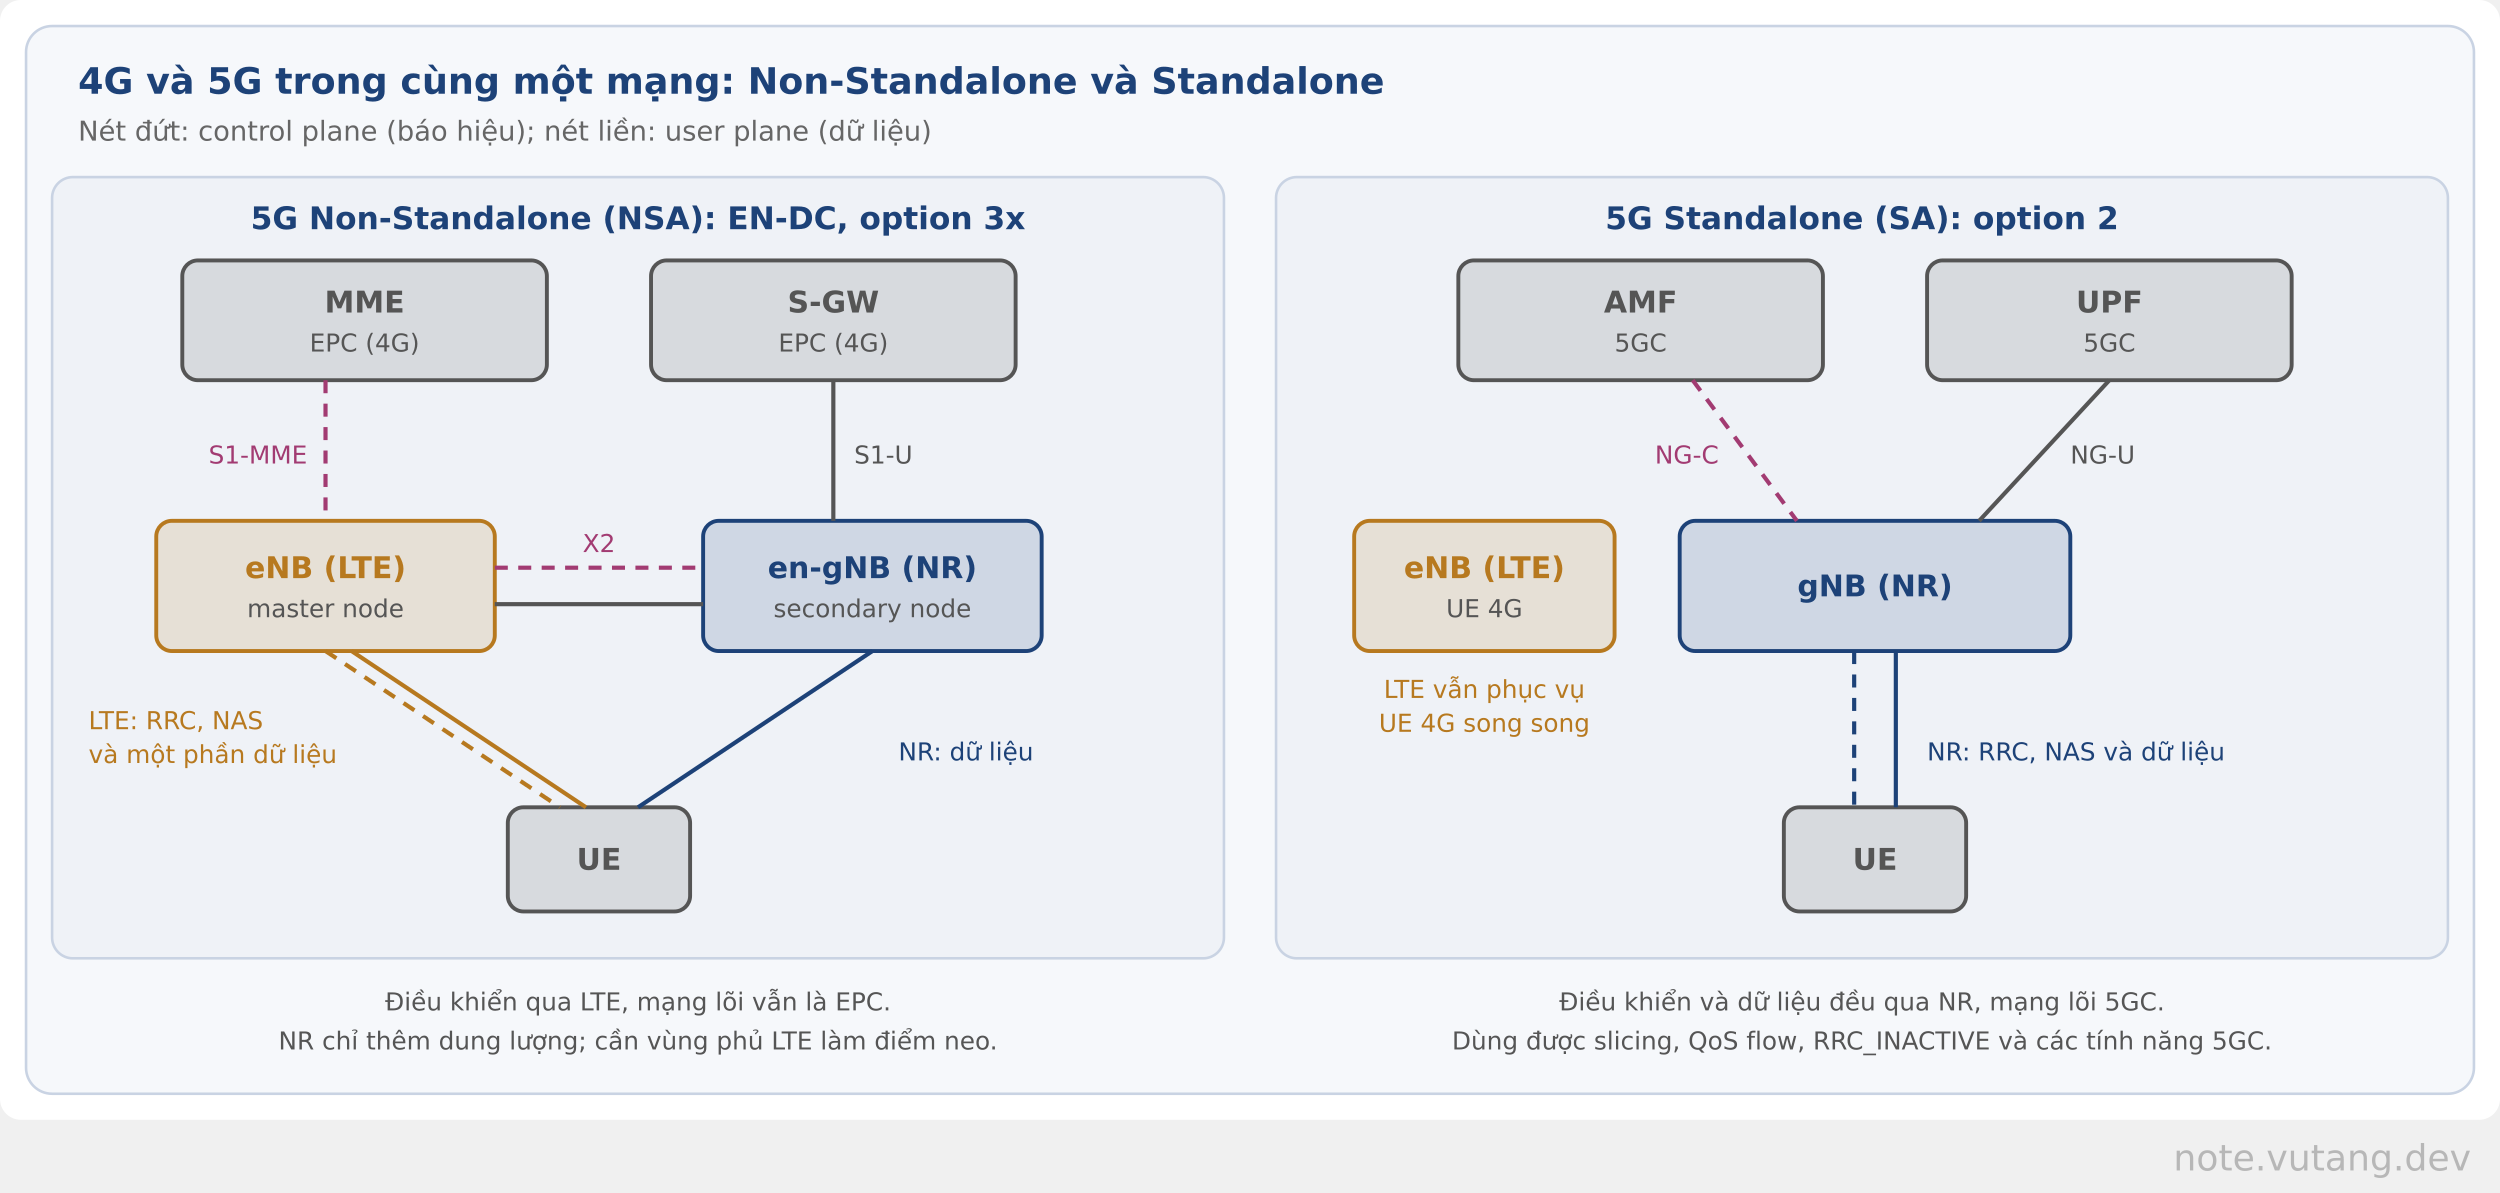
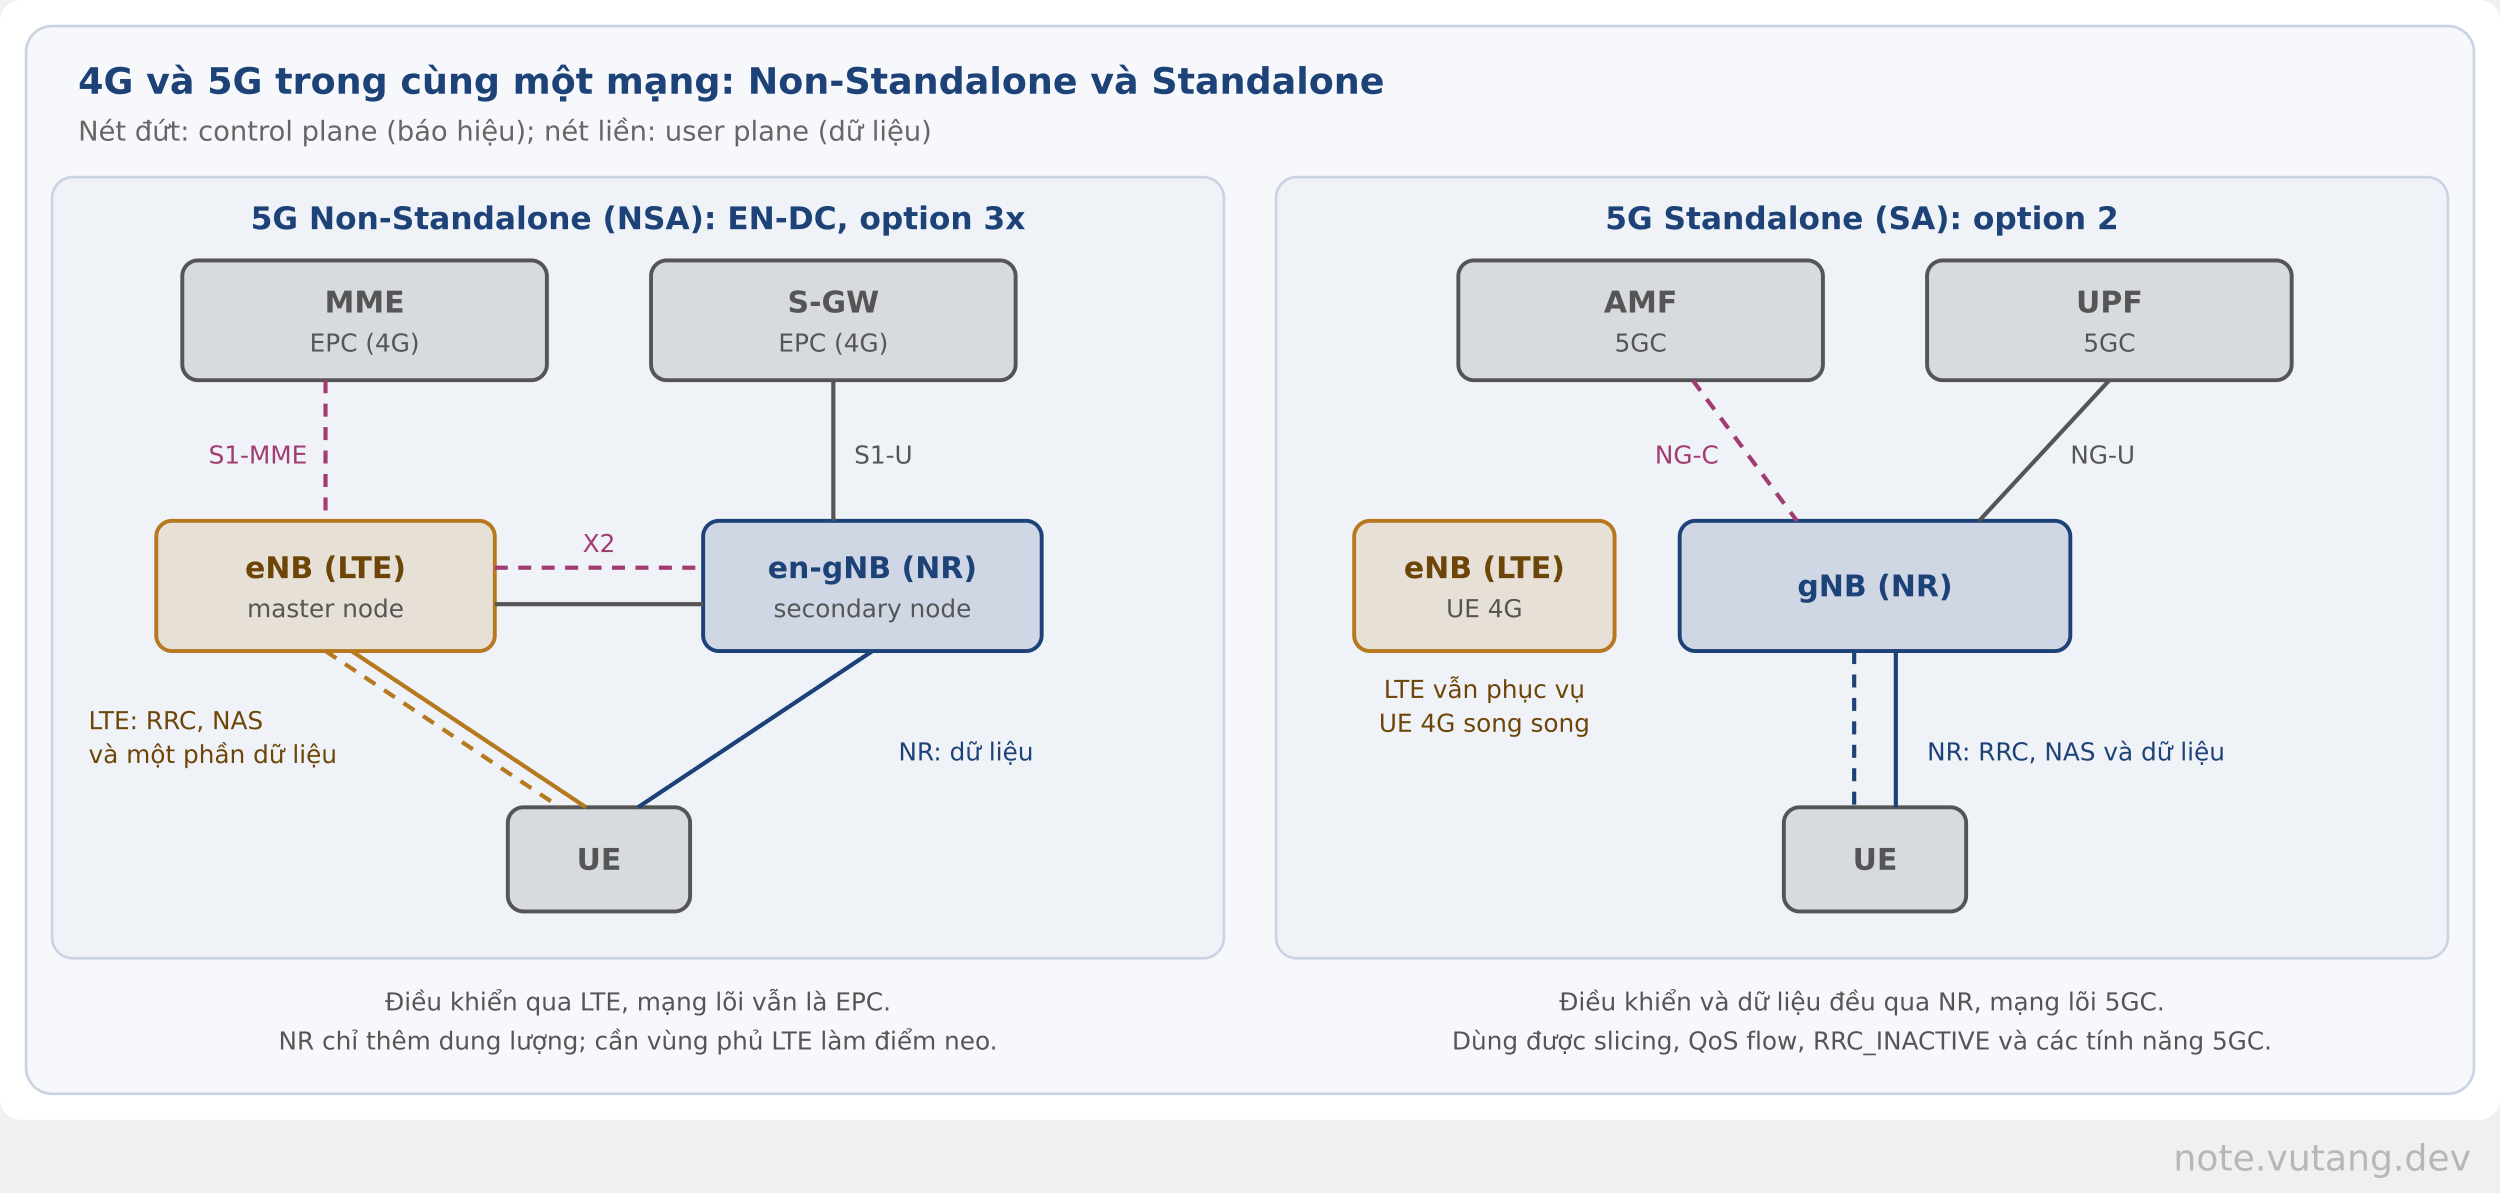
<svg xmlns="http://www.w3.org/2000/svg" role="img" viewBox="0 0 960 457.79" font-family="DejaVu Sans, sans-serif">
  <rect x="0" y="0" width="960" height="430" rx="8" fill="#ffffff" />
  <rect x="10" y="10" width="940" height="410" rx="10" fill="#f6f8fb" stroke="#c9d3e3" />
  <text x="30" y="36" font-size="14" font-weight="700" fill="#1d4278">4G và 5G trong cùng một mạng: Non-Standalone và Standalone</text>
  <text x="30" y="54" font-size="10.5" fill="#666">Nét đứt: control plane (báo hiệu); nét liền: user plane (dữ liệu)</text>
  <rect x="20" y="68" width="450" height="300" rx="8" fill="#1d4278" fill-opacity="0.03" stroke="#c9d3e3" />
  <text x="245" y="88" font-size="12" text-anchor="middle" fill="#1d4278" font-weight="700">5G Non-Standalone (NSA): EN-DC, option 3x</text>
  <rect x="490" y="68" width="450" height="300" rx="8" fill="#1d4278" fill-opacity="0.03" stroke="#c9d3e3" />
  <text x="715" y="88" font-size="12" text-anchor="middle" fill="#1d4278" font-weight="700">5G Standalone (SA): option 2</text>
  <rect x="70" y="100" width="140" height="46" rx="6" fill="#555" fill-opacity="0.15" stroke="#555" stroke-width="1.5" />
  <text x="140.0" y="120.0" font-size="11.5" text-anchor="middle" fill="#555" font-weight="700">MME</text>
  <text x="140.0" y="135.0" font-size="9.5" text-anchor="middle" fill="#555">EPC (4G)</text>
  <rect x="250" y="100" width="140" height="46" rx="6" fill="#555" fill-opacity="0.15" stroke="#555" stroke-width="1.5" />
  <text x="320.0" y="120.0" font-size="11.5" text-anchor="middle" fill="#555" font-weight="700">S-GW</text>
  <text x="320.0" y="135.0" font-size="9.5" text-anchor="middle" fill="#555">EPC (4G)</text>
  <rect x="60" y="200" width="130" height="50" rx="6" fill="#b7791f" fill-opacity="0.15" stroke="#b7791f" stroke-width="1.5" />
-   <text x="125.0" y="222.0" font-size="11.5" text-anchor="middle" fill="#b7791f" font-weight="700">eNB (LTE)</text>
+   <text x="125.0" y="222.0" font-size="11.5" text-anchor="middle" fill="#6e4508" font-weight="700">eNB (LTE)</text>
  <text x="125.0" y="237.0" font-size="9.5" text-anchor="middle" fill="#555">master node</text>
  <rect x="270" y="200" width="130" height="50" rx="6" fill="#1d4278" fill-opacity="0.15" stroke="#1d4278" stroke-width="1.5" />
  <text x="335.0" y="222.0" font-size="11.5" text-anchor="middle" fill="#1d4278" font-weight="700">en-gNB (NR)</text>
  <text x="335.0" y="237.0" font-size="9.5" text-anchor="middle" fill="#555">secondary node</text>
  <line x1="125" y1="146" x2="125" y2="200" stroke="#a23b72" stroke-width="1.6" stroke-dasharray="5 4" />
  <text x="118" y="178" font-size="9.5" text-anchor="end" fill="#a23b72">S1-MME</text>
  <line x1="320" y1="146" x2="320" y2="200" stroke="#555" stroke-width="1.6" />
  <text x="328" y="178" font-size="9.5" text-anchor="start" fill="#555">S1-U</text>
  <line x1="190" y1="218" x2="270" y2="218" stroke="#a23b72" stroke-width="1.6" stroke-dasharray="5 4" />
  <line x1="190" y1="232" x2="270" y2="232" stroke="#555" stroke-width="1.6" />
  <text x="230" y="212" font-size="9.5" text-anchor="middle" fill="#a23b72">X2</text>
  <rect x="195" y="310" width="70" height="40" rx="6" fill="#555" fill-opacity="0.15" stroke="#555" stroke-width="1.5" />
  <text x="230.0" y="334.0" font-size="11.5" text-anchor="middle" fill="#555" font-weight="700">UE</text>
  <line x1="125" y1="250" x2="215" y2="310" stroke="#b7791f" stroke-width="1.6" stroke-dasharray="5 4" />
  <line x1="135" y1="250" x2="225" y2="310" stroke="#b7791f" stroke-width="1.6" />
  <line x1="335" y1="250" x2="245" y2="310" stroke="#1d4278" stroke-width="1.6" />
-   <text x="34" y="280" font-size="9.5" text-anchor="start" fill="#b7791f">LTE: RRC, NAS</text>
-   <text x="34" y="293" font-size="9.5" text-anchor="start" fill="#b7791f">và một phần dữ liệu</text>
+   <text x="34" y="280" font-size="9.5" text-anchor="start" fill="#6e4508">LTE: RRC, NAS</text>
+   <text x="34" y="293" font-size="9.5" text-anchor="start" fill="#6e4508">và một phần dữ liệu</text>
  <text x="345" y="292" font-size="9.5" text-anchor="start" fill="#1d4278">NR: dữ liệu</text>
  <rect x="560" y="100" width="140" height="46" rx="6" fill="#555" fill-opacity="0.15" stroke="#555" stroke-width="1.5" />
  <text x="630.0" y="120.0" font-size="11.5" text-anchor="middle" fill="#555" font-weight="700">AMF</text>
  <text x="630.0" y="135.0" font-size="9.5" text-anchor="middle" fill="#555">5GC</text>
  <rect x="740" y="100" width="140" height="46" rx="6" fill="#555" fill-opacity="0.15" stroke="#555" stroke-width="1.5" />
  <text x="810.0" y="120.0" font-size="11.5" text-anchor="middle" fill="#555" font-weight="700">UPF</text>
  <text x="810.0" y="135.0" font-size="9.5" text-anchor="middle" fill="#555">5GC</text>
  <rect x="645" y="200" width="150" height="50" rx="6" fill="#1d4278" fill-opacity="0.15" stroke="#1d4278" stroke-width="1.5" />
  <text x="720.0" y="229.0" font-size="11.5" text-anchor="middle" fill="#1d4278" font-weight="700">gNB (NR)</text>
  <line x1="650" y1="146" x2="690" y2="200" stroke="#a23b72" stroke-width="1.6" stroke-dasharray="5 4" />
  <text x="660" y="178" font-size="9.5" text-anchor="end" fill="#a23b72">NG-C</text>
  <line x1="810" y1="146" x2="760" y2="200" stroke="#555" stroke-width="1.6" />
  <text x="795" y="178" font-size="9.5" text-anchor="start" fill="#555">NG-U</text>
  <rect x="685" y="310" width="70" height="40" rx="6" fill="#555" fill-opacity="0.15" stroke="#555" stroke-width="1.5" />
  <text x="720.0" y="334.0" font-size="11.5" text-anchor="middle" fill="#555" font-weight="700">UE</text>
  <line x1="712" y1="250" x2="712" y2="310" stroke="#1d4278" stroke-width="1.6" stroke-dasharray="5 4" />
  <line x1="728" y1="250" x2="728" y2="310" stroke="#1d4278" stroke-width="1.6" />
  <text x="740" y="292" font-size="9.5" text-anchor="start" fill="#1d4278">NR: RRC, NAS và dữ liệu</text>
  <rect x="520" y="200" width="100" height="50" rx="6" fill="#b7791f" fill-opacity="0.15" stroke="#b7791f" stroke-width="1.5" />
-   <text x="570.0" y="222.0" font-size="11.5" text-anchor="middle" fill="#b7791f" font-weight="700">eNB (LTE)</text>
+   <text x="570.0" y="222.0" font-size="11.5" text-anchor="middle" fill="#6e4508" font-weight="700">eNB (LTE)</text>
  <text x="570.0" y="237.0" font-size="9.5" text-anchor="middle" fill="#555">UE 4G</text>
-   <text x="570" y="268" font-size="9.5" text-anchor="middle" fill="#b7791f">LTE vẫn phục vụ</text>
-   <text x="570" y="281" font-size="9.5" text-anchor="middle" fill="#b7791f">UE 4G song song</text>
+   <text x="570" y="268" font-size="9.5" text-anchor="middle" fill="#6e4508">LTE vẫn phục vụ</text>
+   <text x="570" y="281" font-size="9.5" text-anchor="middle" fill="#6e4508">UE 4G song song</text>
  <text x="245" y="388" font-size="9.5" text-anchor="middle" fill="#555">Điều khiển qua LTE, mạng lõi vẫn là EPC.</text>
  <text x="245" y="403" font-size="9.5" text-anchor="middle" fill="#555">NR chỉ thêm dung lượng; cần vùng phủ LTE làm điểm neo.</text>
  <text x="715" y="388" font-size="9.5" text-anchor="middle" fill="#555">Điều khiển và dữ liệu đều qua NR, mạng lõi 5GC.</text>
  <text x="715" y="403" font-size="9.5" text-anchor="middle" fill="#555">Dùng được slicing, QoS flow, RRC_INACTIVE và các tính năng 5GC.</text>
  <text id="wm" x="948.88" y="449.45" text-anchor="end" font-size="13.89" font-family="DejaVu Sans, sans-serif" style="fill:#888;fill-opacity:0.55">note.vutang.dev</text>
</svg>
